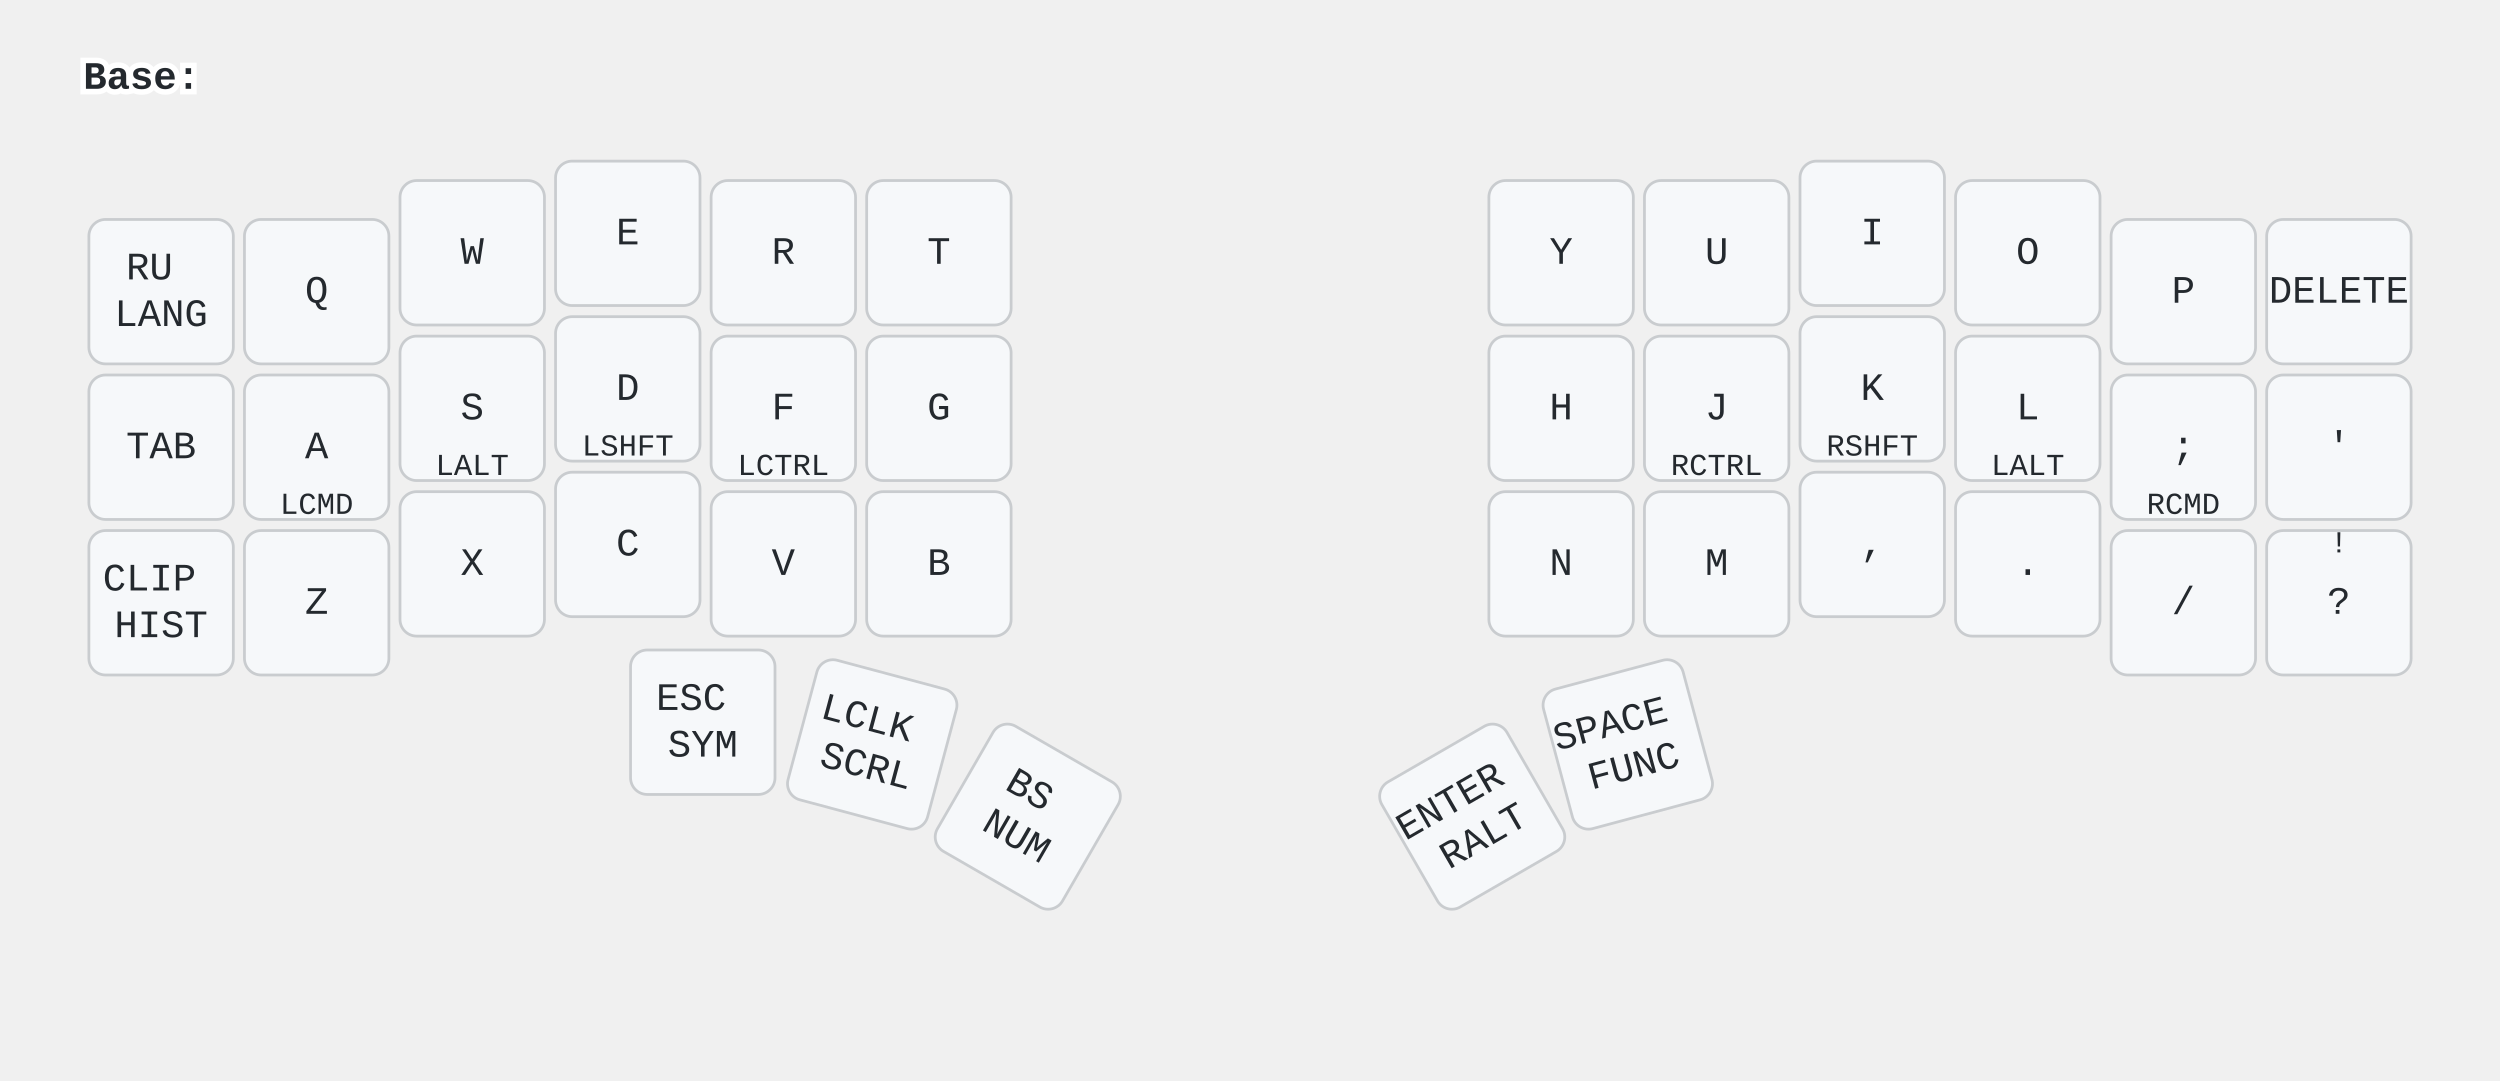
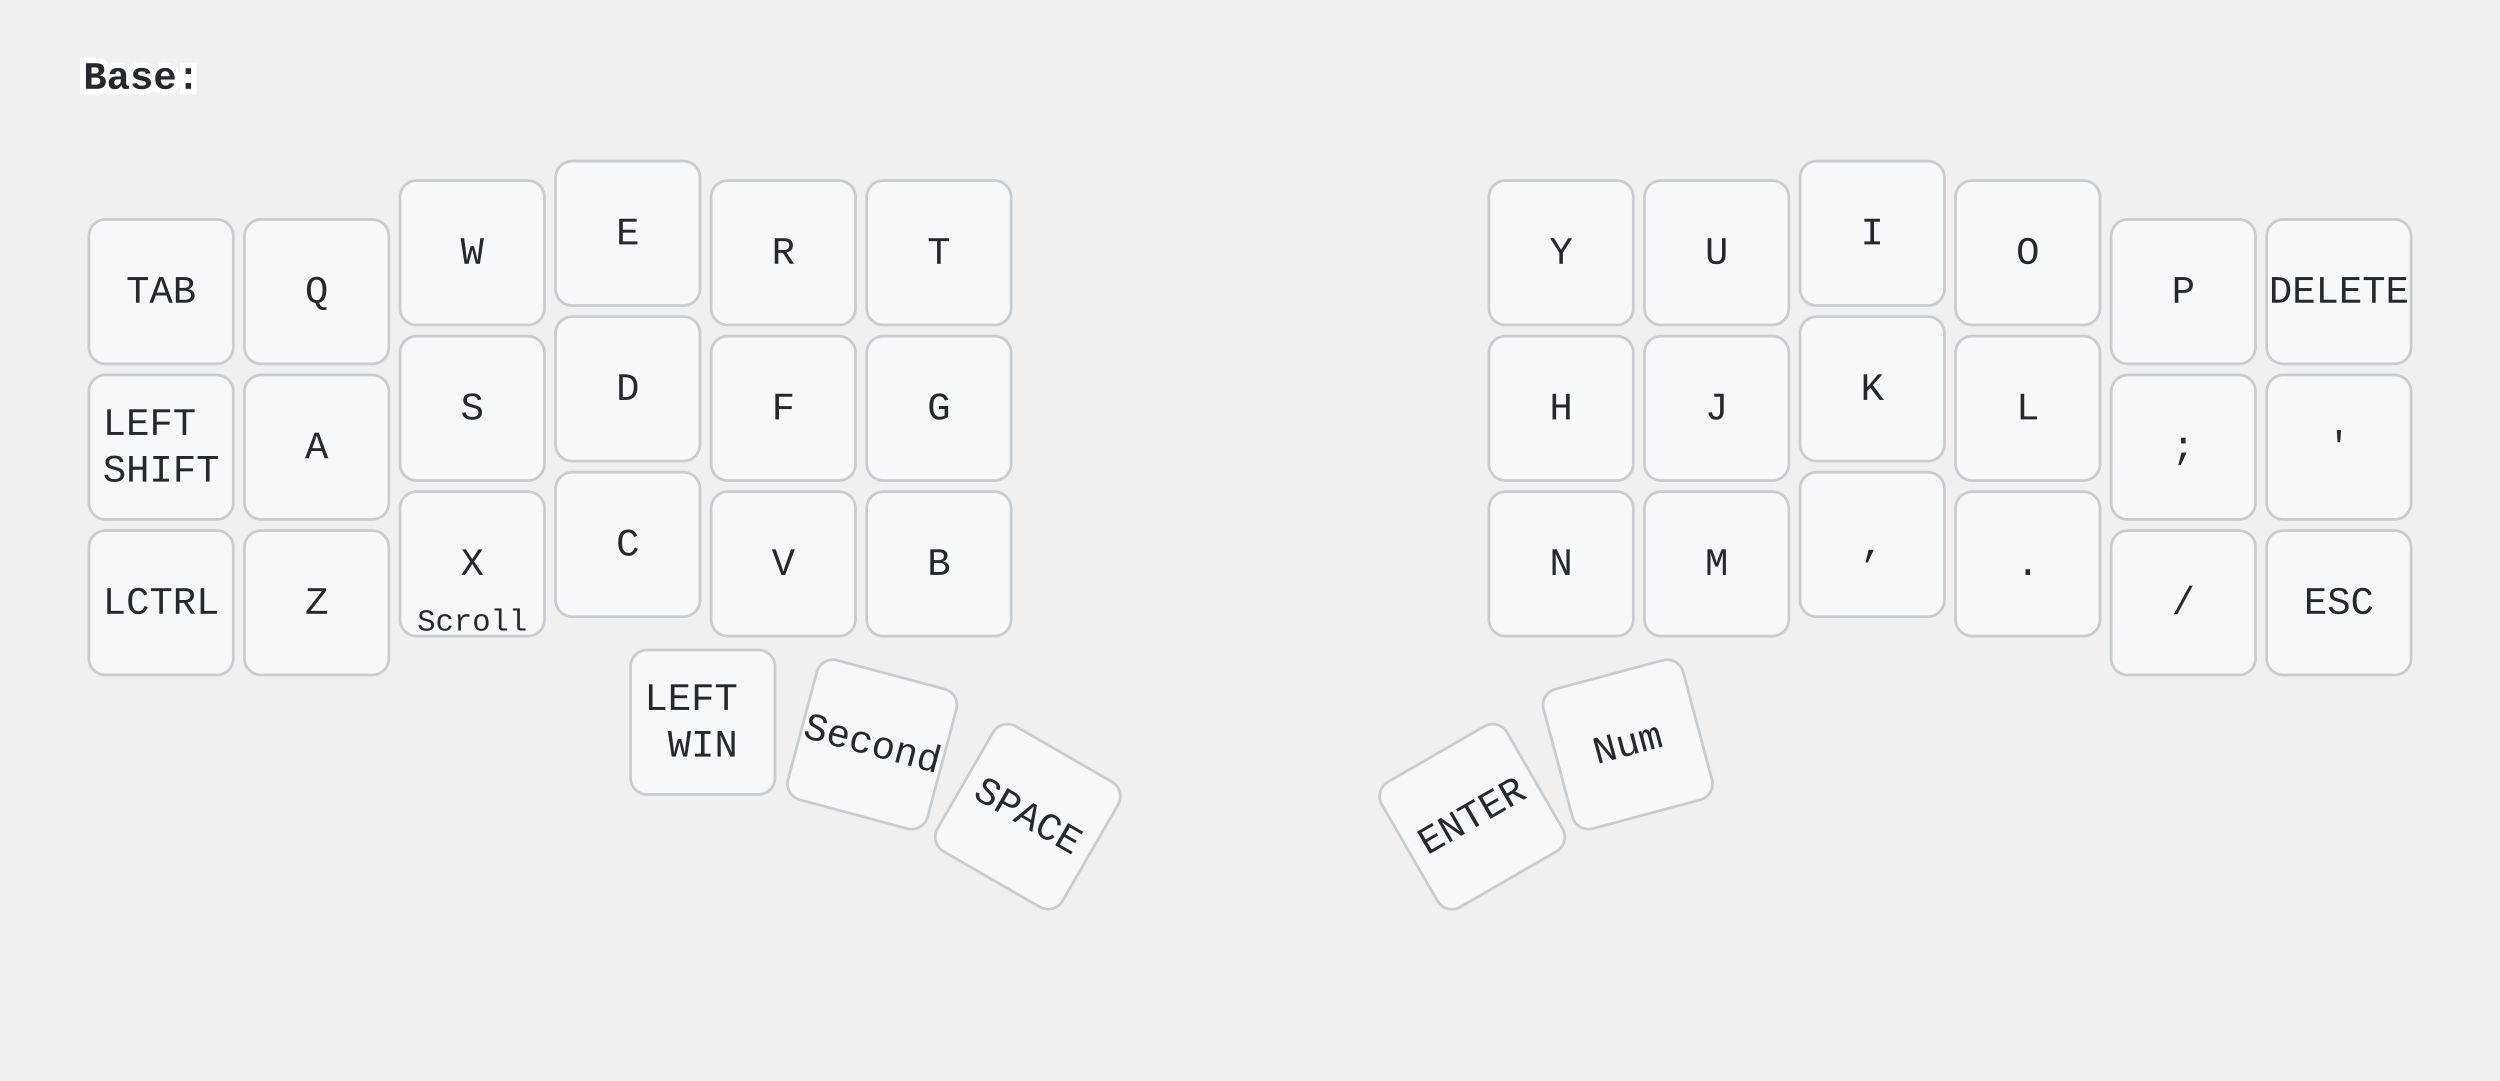
<svg xmlns="http://www.w3.org/2000/svg" width="900" height="389" viewBox="0 0 900 389" class="keymap">
  <style>/* inherit to force styles through use tags */
svg path {
    fill: inherit;
}

/* font and background color specifications */
svg.keymap {
    font-family: SFMono-Regular,Consolas,Liberation Mono,Menlo,monospace;
    font-size: 14px;
    font-kerning: normal;
    text-rendering: optimizeLegibility;
    fill: #24292e;
}

/* default key styling */
rect.key {
    fill: #f6f8fa;
}

rect.key, rect.combo {
    stroke: #c9cccf;
    stroke-width: 1;
}

/* default key side styling, only used is draw_key_sides is set */
rect.side {
    filter: brightness(90%);
}

/* color accent for combo boxes */
rect.combo, rect.combo-separate {
    fill: #cdf;
}

/* color accent for held keys */
rect.held, rect.combo.held {
    fill: #fdd;
}

/* color accent for ghost (optional) keys */
rect.ghost, rect.combo.ghost {
    stroke-dasharray: 4, 4;
    stroke-width: 2;
}

text {
    text-anchor: middle;
    dominant-baseline: middle;
}

/* styling for layer labels */
text.label {
    font-weight: bold;
    text-anchor: start;
    stroke: white;
    stroke-width: 4;
    paint-order: stroke;
}

/* styling for optional footer */
text.footer {
    text-anchor: end;
    dominant-baseline: auto;
    stroke: white;
    stroke-width: 4;
    paint-order: stroke;
}

/* styling for combo tap, and key non-tap label text */
text.combo, text.hold, text.shifted, text.left, text.right {
    font-size: 11px;
}

text.hold {
    text-anchor: middle;
    dominant-baseline: auto;
}

text.shifted {
    text-anchor: middle;
    dominant-baseline: hanging;
}

text.left {
    text-anchor: start;
}

text.right {
    text-anchor: end;
}

text.layer-activator {
    text-decoration: underline;
}

/* styling for hold/shifted label text in combo box */
text.combo.hold, text.combo.shifted, text.combo.left, text.combo.right {
    font-size: 8px;
}

/* lighter symbol for transparent keys */
text.trans {
    fill: #7b7e81;
}

/* styling for combo dendrons */
path.combo {
    stroke-width: 1;
    stroke: gray;
    fill: none;
}

/* Start Tabler Icons Cleanup */
/* cannot use height/width with glyphs */
.icon-tabler &gt; path {
    fill: inherit;
    stroke: inherit;
    stroke-width: 2;
}
/* hide tabler's default box */
.icon-tabler &gt; path[stroke="none"][fill="none"] {
    visibility: hidden;
}
/* End Tabler Icons Cleanup */

@media (prefers-color-scheme: dark) {
svg.keymap { fill: #d1d6db; }
rect.key { fill: #3f4750; }
rect.key, rect.combo { stroke: #60666c; }
rect.combo, rect.combo-separate { fill: #1f3d7a; }
rect.held, rect.combo.held { fill: #854747; }
text.label, text.footer { stroke: black; }
text.trans { fill: #7e8184; }
path.combo { stroke: #7f7f7f; }

}</style>
  <g transform="translate(30, 0)" class="layer-Base">
    <text x="0" y="28" class="label" id="Base">Base:</text>
    <g transform="translate(0, 56)">
      <g transform="translate(28, 49)" class="key keypos-0">
        <rect rx="6" ry="6" x="-26" y="-26" width="52" height="52" class="key" />
+         <text x="0" y="0" class="key tap">TAB</text>
+       </g>
+       <g transform="translate(84, 49)" class="key keypos-1">
+         <rect rx="6" ry="6" x="-26" y="-26" width="52" height="52" class="key" />
+         <text x="0" y="0" class="key tap">Q</text>
+       </g>
+       <g transform="translate(140, 35)" class="key keypos-2">
+         <rect rx="6" ry="6" x="-26" y="-26" width="52" height="52" class="key" />
+         <text x="0" y="0" class="key tap">W</text>
+       </g>
+       <g transform="translate(196, 28)" class="key keypos-3">
+         <rect rx="6" ry="6" x="-26" y="-26" width="52" height="52" class="key" />
+         <text x="0" y="0" class="key tap">E</text>
+       </g>
+       <g transform="translate(252, 35)" class="key keypos-4">
+         <rect rx="6" ry="6" x="-26" y="-26" width="52" height="52" class="key" />
+         <text x="0" y="0" class="key tap">R</text>
+       </g>
+       <g transform="translate(308, 35)" class="key keypos-5">
+         <rect rx="6" ry="6" x="-26" y="-26" width="52" height="52" class="key" />
+         <text x="0" y="0" class="key tap">T</text>
+       </g>
+       <g transform="translate(532, 35)" class="key keypos-6">
+         <rect rx="6" ry="6" x="-26" y="-26" width="52" height="52" class="key" />
+         <text x="0" y="0" class="key tap">Y</text>
+       </g>
+       <g transform="translate(588, 35)" class="key keypos-7">
+         <rect rx="6" ry="6" x="-26" y="-26" width="52" height="52" class="key" />
+         <text x="0" y="0" class="key tap">U</text>
+       </g>
+       <g transform="translate(644, 28)" class="key keypos-8">
+         <rect rx="6" ry="6" x="-26" y="-26" width="52" height="52" class="key" />
+         <text x="0" y="0" class="key tap">I</text>
+       </g>
+       <g transform="translate(700, 35)" class="key keypos-9">
+         <rect rx="6" ry="6" x="-26" y="-26" width="52" height="52" class="key" />
+         <text x="0" y="0" class="key tap">O</text>
+       </g>
+       <g transform="translate(756, 49)" class="key keypos-10">
+         <rect rx="6" ry="6" x="-26" y="-26" width="52" height="52" class="key" />
+         <text x="0" y="0" class="key tap">P</text>
+       </g>
+       <g transform="translate(812, 49)" class="key keypos-11">
+         <rect rx="6" ry="6" x="-26" y="-26" width="52" height="52" class="key" />
+         <text x="0" y="0" class="key tap">DELETE</text>
+       </g>
+       <g transform="translate(28, 105)" class="key keypos-12">
+         <rect rx="6" ry="6" x="-26" y="-26" width="52" height="52" class="key" />
        <text x="0" y="0" class="key tap">
-           <tspan x="0" dy="-0.6em">RU</tspan>
-           <tspan x="0" dy="1.2em">LANG</tspan>
+           <tspan x="0" dy="-0.6em">LEFT</tspan>
+           <tspan x="0" dy="1.2em">SHIFT</tspan>
        </text>
      </g>
-       <g transform="translate(84, 49)" class="key keypos-1">
-         <rect rx="6" ry="6" x="-26" y="-26" width="52" height="52" class="key" />
-         <text x="0" y="0" class="key tap">Q</text>
-       </g>
-       <g transform="translate(140, 35)" class="key keypos-2">
-         <rect rx="6" ry="6" x="-26" y="-26" width="52" height="52" class="key" />
-         <text x="0" y="0" class="key tap">W</text>
-       </g>
-       <g transform="translate(196, 28)" class="key keypos-3">
-         <rect rx="6" ry="6" x="-26" y="-26" width="52" height="52" class="key" />
-         <text x="0" y="0" class="key tap">E</text>
-       </g>
-       <g transform="translate(252, 35)" class="key keypos-4">
-         <rect rx="6" ry="6" x="-26" y="-26" width="52" height="52" class="key" />
-         <text x="0" y="0" class="key tap">R</text>
-       </g>
-       <g transform="translate(308, 35)" class="key keypos-5">
-         <rect rx="6" ry="6" x="-26" y="-26" width="52" height="52" class="key" />
-         <text x="0" y="0" class="key tap">T</text>
-       </g>
-       <g transform="translate(532, 35)" class="key keypos-6">
-         <rect rx="6" ry="6" x="-26" y="-26" width="52" height="52" class="key" />
-         <text x="0" y="0" class="key tap">Y</text>
-       </g>
-       <g transform="translate(588, 35)" class="key keypos-7">
-         <rect rx="6" ry="6" x="-26" y="-26" width="52" height="52" class="key" />
-         <text x="0" y="0" class="key tap">U</text>
-       </g>
-       <g transform="translate(644, 28)" class="key keypos-8">
-         <rect rx="6" ry="6" x="-26" y="-26" width="52" height="52" class="key" />
-         <text x="0" y="0" class="key tap">I</text>
-       </g>
-       <g transform="translate(700, 35)" class="key keypos-9">
-         <rect rx="6" ry="6" x="-26" y="-26" width="52" height="52" class="key" />
-         <text x="0" y="0" class="key tap">O</text>
-       </g>
-       <g transform="translate(756, 49)" class="key keypos-10">
-         <rect rx="6" ry="6" x="-26" y="-26" width="52" height="52" class="key" />
-         <text x="0" y="0" class="key tap">P</text>
-       </g>
-       <g transform="translate(812, 49)" class="key keypos-11">
-         <rect rx="6" ry="6" x="-26" y="-26" width="52" height="52" class="key" />
-         <text x="0" y="0" class="key tap">DELETE</text>
-       </g>
-       <g transform="translate(28, 105)" class="key keypos-12">
-         <rect rx="6" ry="6" x="-26" y="-26" width="52" height="52" class="key" />
-         <text x="0" y="0" class="key tap">TAB</text>
-       </g>
      <g transform="translate(84, 105)" class="key keypos-13">
        <rect rx="6" ry="6" x="-26" y="-26" width="52" height="52" class="key" />
        <text x="0" y="0" class="key tap">A</text>
-         <text x="0" y="24" class="key hold">LCMD</text>
      </g>
      <g transform="translate(140, 91)" class="key keypos-14">
        <rect rx="6" ry="6" x="-26" y="-26" width="52" height="52" class="key" />
        <text x="0" y="0" class="key tap">S</text>
-         <text x="0" y="24" class="key hold">LALT</text>
      </g>
      <g transform="translate(196, 84)" class="key keypos-15">
        <rect rx="6" ry="6" x="-26" y="-26" width="52" height="52" class="key" />
        <text x="0" y="0" class="key tap">D</text>
-         <text x="0" y="24" class="key hold">LSHFT</text>
      </g>
      <g transform="translate(252, 91)" class="key keypos-16">
        <rect rx="6" ry="6" x="-26" y="-26" width="52" height="52" class="key" />
        <text x="0" y="0" class="key tap">F</text>
-         <text x="0" y="24" class="key hold">LCTRL</text>
      </g>
      <g transform="translate(308, 91)" class="key keypos-17">
        <rect rx="6" ry="6" x="-26" y="-26" width="52" height="52" class="key" />
        <text x="0" y="0" class="key tap">G</text>
      </g>
      <g transform="translate(532, 91)" class="key keypos-18">
        <rect rx="6" ry="6" x="-26" y="-26" width="52" height="52" class="key" />
        <text x="0" y="0" class="key tap">H</text>
      </g>
      <g transform="translate(588, 91)" class="key keypos-19">
        <rect rx="6" ry="6" x="-26" y="-26" width="52" height="52" class="key" />
        <text x="0" y="0" class="key tap">J</text>
-         <text x="0" y="24" class="key hold">RCTRL</text>
      </g>
      <g transform="translate(644, 84)" class="key keypos-20">
        <rect rx="6" ry="6" x="-26" y="-26" width="52" height="52" class="key" />
        <text x="0" y="0" class="key tap">K</text>
-         <text x="0" y="24" class="key hold">RSHFT</text>
      </g>
      <g transform="translate(700, 91)" class="key keypos-21">
        <rect rx="6" ry="6" x="-26" y="-26" width="52" height="52" class="key" />
        <text x="0" y="0" class="key tap">L</text>
-         <text x="0" y="24" class="key hold">LALT</text>
      </g>
      <g transform="translate(756, 105)" class="key keypos-22">
        <rect rx="6" ry="6" x="-26" y="-26" width="52" height="52" class="key" />
        <text x="0" y="0" class="key tap">;</text>
-         <text x="0" y="24" class="key hold">RCMD</text>
      </g>
      <g transform="translate(812, 105)" class="key keypos-23">
        <rect rx="6" ry="6" x="-26" y="-26" width="52" height="52" class="key" />
        <text x="0" y="0" class="key tap">'</text>
      </g>
      <g transform="translate(28, 161)" class="key keypos-24">
        <rect rx="6" ry="6" x="-26" y="-26" width="52" height="52" class="key" />
+         <text x="0" y="0" class="key tap">LCTRL</text>
+       </g>
+       <g transform="translate(84, 161)" class="key keypos-25">
+         <rect rx="6" ry="6" x="-26" y="-26" width="52" height="52" class="key" />
+         <text x="0" y="0" class="key tap">Z</text>
+       </g>
+       <g transform="translate(140, 147)" class="key keypos-26">
+         <rect rx="6" ry="6" x="-26" y="-26" width="52" height="52" class="key" />
+         <text x="0" y="0" class="key tap">X</text>
+         <text x="0" y="24" class="key hold">Scroll</text>
+       </g>
+       <g transform="translate(196, 140)" class="key keypos-27">
+         <rect rx="6" ry="6" x="-26" y="-26" width="52" height="52" class="key" />
+         <text x="0" y="0" class="key tap">C</text>
+       </g>
+       <g transform="translate(252, 147)" class="key keypos-28">
+         <rect rx="6" ry="6" x="-26" y="-26" width="52" height="52" class="key" />
+         <text x="0" y="0" class="key tap">V</text>
+       </g>
+       <g transform="translate(308, 147)" class="key keypos-29">
+         <rect rx="6" ry="6" x="-26" y="-26" width="52" height="52" class="key" />
+         <text x="0" y="0" class="key tap">B</text>
+       </g>
+       <g transform="translate(532, 147)" class="key keypos-30">
+         <rect rx="6" ry="6" x="-26" y="-26" width="52" height="52" class="key" />
+         <text x="0" y="0" class="key tap">N</text>
+       </g>
+       <g transform="translate(588, 147)" class="key keypos-31">
+         <rect rx="6" ry="6" x="-26" y="-26" width="52" height="52" class="key" />
+         <text x="0" y="0" class="key tap">M</text>
+       </g>
+       <g transform="translate(644, 140)" class="key keypos-32">
+         <rect rx="6" ry="6" x="-26" y="-26" width="52" height="52" class="key" />
+         <text x="0" y="0" class="key tap">,</text>
+       </g>
+       <g transform="translate(700, 147)" class="key keypos-33">
+         <rect rx="6" ry="6" x="-26" y="-26" width="52" height="52" class="key" />
+         <text x="0" y="0" class="key tap">.</text>
+       </g>
+       <g transform="translate(756, 161)" class="key keypos-34">
+         <rect rx="6" ry="6" x="-26" y="-26" width="52" height="52" class="key" />
+         <text x="0" y="0" class="key tap">/</text>
+       </g>
+       <g transform="translate(812, 161)" class="key keypos-35">
+         <rect rx="6" ry="6" x="-26" y="-26" width="52" height="52" class="key" />
+         <text x="0" y="0" class="key tap">ESC</text>
+       </g>
+       <g transform="translate(223, 204)" class="key keypos-36">
+         <rect rx="6" ry="6" x="-26" y="-26" width="52" height="52" class="key" />
        <text x="0" y="0" class="key tap">
-           <tspan x="0" dy="-0.6em">CLIP</tspan>
-           <tspan x="0" dy="1.2em">HIST</tspan>
+           <tspan x="0" dy="-0.6em">LEFT</tspan>
+           <tspan x="0" dy="1.2em">WIN</tspan>
        </text>
      </g>
-       <g transform="translate(84, 161)" class="key keypos-25">
-         <rect rx="6" ry="6" x="-26" y="-26" width="52" height="52" class="key" />
-         <text x="0" y="0" class="key tap">Z</text>
-       </g>
-       <g transform="translate(140, 147)" class="key keypos-26">
-         <rect rx="6" ry="6" x="-26" y="-26" width="52" height="52" class="key" />
-         <text x="0" y="0" class="key tap">X</text>
-       </g>
-       <g transform="translate(196, 140)" class="key keypos-27">
-         <rect rx="6" ry="6" x="-26" y="-26" width="52" height="52" class="key" />
-         <text x="0" y="0" class="key tap">C</text>
-       </g>
-       <g transform="translate(252, 147)" class="key keypos-28">
-         <rect rx="6" ry="6" x="-26" y="-26" width="52" height="52" class="key" />
-         <text x="0" y="0" class="key tap">V</text>
-       </g>
-       <g transform="translate(308, 147)" class="key keypos-29">
-         <rect rx="6" ry="6" x="-26" y="-26" width="52" height="52" class="key" />
-         <text x="0" y="0" class="key tap">B</text>
-       </g>
-       <g transform="translate(532, 147)" class="key keypos-30">
-         <rect rx="6" ry="6" x="-26" y="-26" width="52" height="52" class="key" />
-         <text x="0" y="0" class="key tap">N</text>
-       </g>
-       <g transform="translate(588, 147)" class="key keypos-31">
-         <rect rx="6" ry="6" x="-26" y="-26" width="52" height="52" class="key" />
-         <text x="0" y="0" class="key tap">M</text>
-       </g>
-       <g transform="translate(644, 140)" class="key keypos-32">
-         <rect rx="6" ry="6" x="-26" y="-26" width="52" height="52" class="key" />
-         <text x="0" y="0" class="key tap">,</text>
-       </g>
-       <g transform="translate(700, 147)" class="key keypos-33">
-         <rect rx="6" ry="6" x="-26" y="-26" width="52" height="52" class="key" />
-         <text x="0" y="0" class="key tap">.</text>
-       </g>
-       <g transform="translate(756, 161)" class="key keypos-34">
-         <rect rx="6" ry="6" x="-26" y="-26" width="52" height="52" class="key" />
-         <text x="0" y="0" class="key tap">/</text>
-       </g>
-       <g transform="translate(812, 161)" class="key keypos-35">
-         <rect rx="6" ry="6" x="-26" y="-26" width="52" height="52" class="key" />
-         <text x="0" y="0" class="key tap">?</text>
-         <text x="0" y="-24" class="key shifted">!</text>
-       </g>
-       <g transform="translate(223, 204)" class="key keypos-36">
-         <rect rx="6" ry="6" x="-26" y="-26" width="52" height="52" class="key" />
-         <text x="0" y="0" class="key tap">
-           <tspan x="0" dy="-0.6em">ESC</tspan>
-           <tspan x="0" dy="1.2em">SYM</tspan>
-         </text>
-       </g>
      <g transform="translate(284, 212) rotate(15.0)" class="key keypos-37">
        <rect rx="6" ry="6" x="-26" y="-26" width="52" height="52" class="key" />
-         <text x="0" y="0" class="key tap">
-           <tspan x="0" dy="-0.6em">LCLK</tspan>
-           <tspan x="0" dy="1.2em">SCRL</tspan>
-         </text>
+         <text x="0" y="0" class="key tap">Second</text>
      </g>
      <g transform="translate(340, 238) rotate(30.0)" class="key keypos-38">
        <rect rx="6" ry="6" x="-26" y="-26" width="52" height="52" class="key" />
-         <text x="0" y="0" class="key tap">
-           <tspan x="0" dy="-0.6em">BS</tspan>
-           <tspan x="0" dy="1.2em">NUM</tspan>
-         </text>
+         <text x="0" y="0" class="key tap">SPACE</text>
      </g>
      <g transform="translate(500, 238) rotate(-30.0)" class="key keypos-39">
        <rect rx="6" ry="6" x="-26" y="-26" width="52" height="52" class="key" />
-         <text x="0" y="0" class="key tap">
-           <tspan x="0" dy="-0.6em">ENTER</tspan>
-           <tspan x="0" dy="1.2em">RALT</tspan>
-         </text>
+         <text x="0" y="0" class="key tap">ENTER</text>
      </g>
      <g transform="translate(556, 212) rotate(-15.0)" class="key keypos-40">
        <rect rx="6" ry="6" x="-26" y="-26" width="52" height="52" class="key" />
-         <text x="0" y="0" class="key tap">
-           <tspan x="0" dy="-0.6em">SPACE</tspan>
-           <tspan x="0" dy="1.2em">FUNC</tspan>
-         </text>
+         <text x="0" y="0" class="key tap">Num</text>
      </g>
    </g>
  </g>
</svg>
